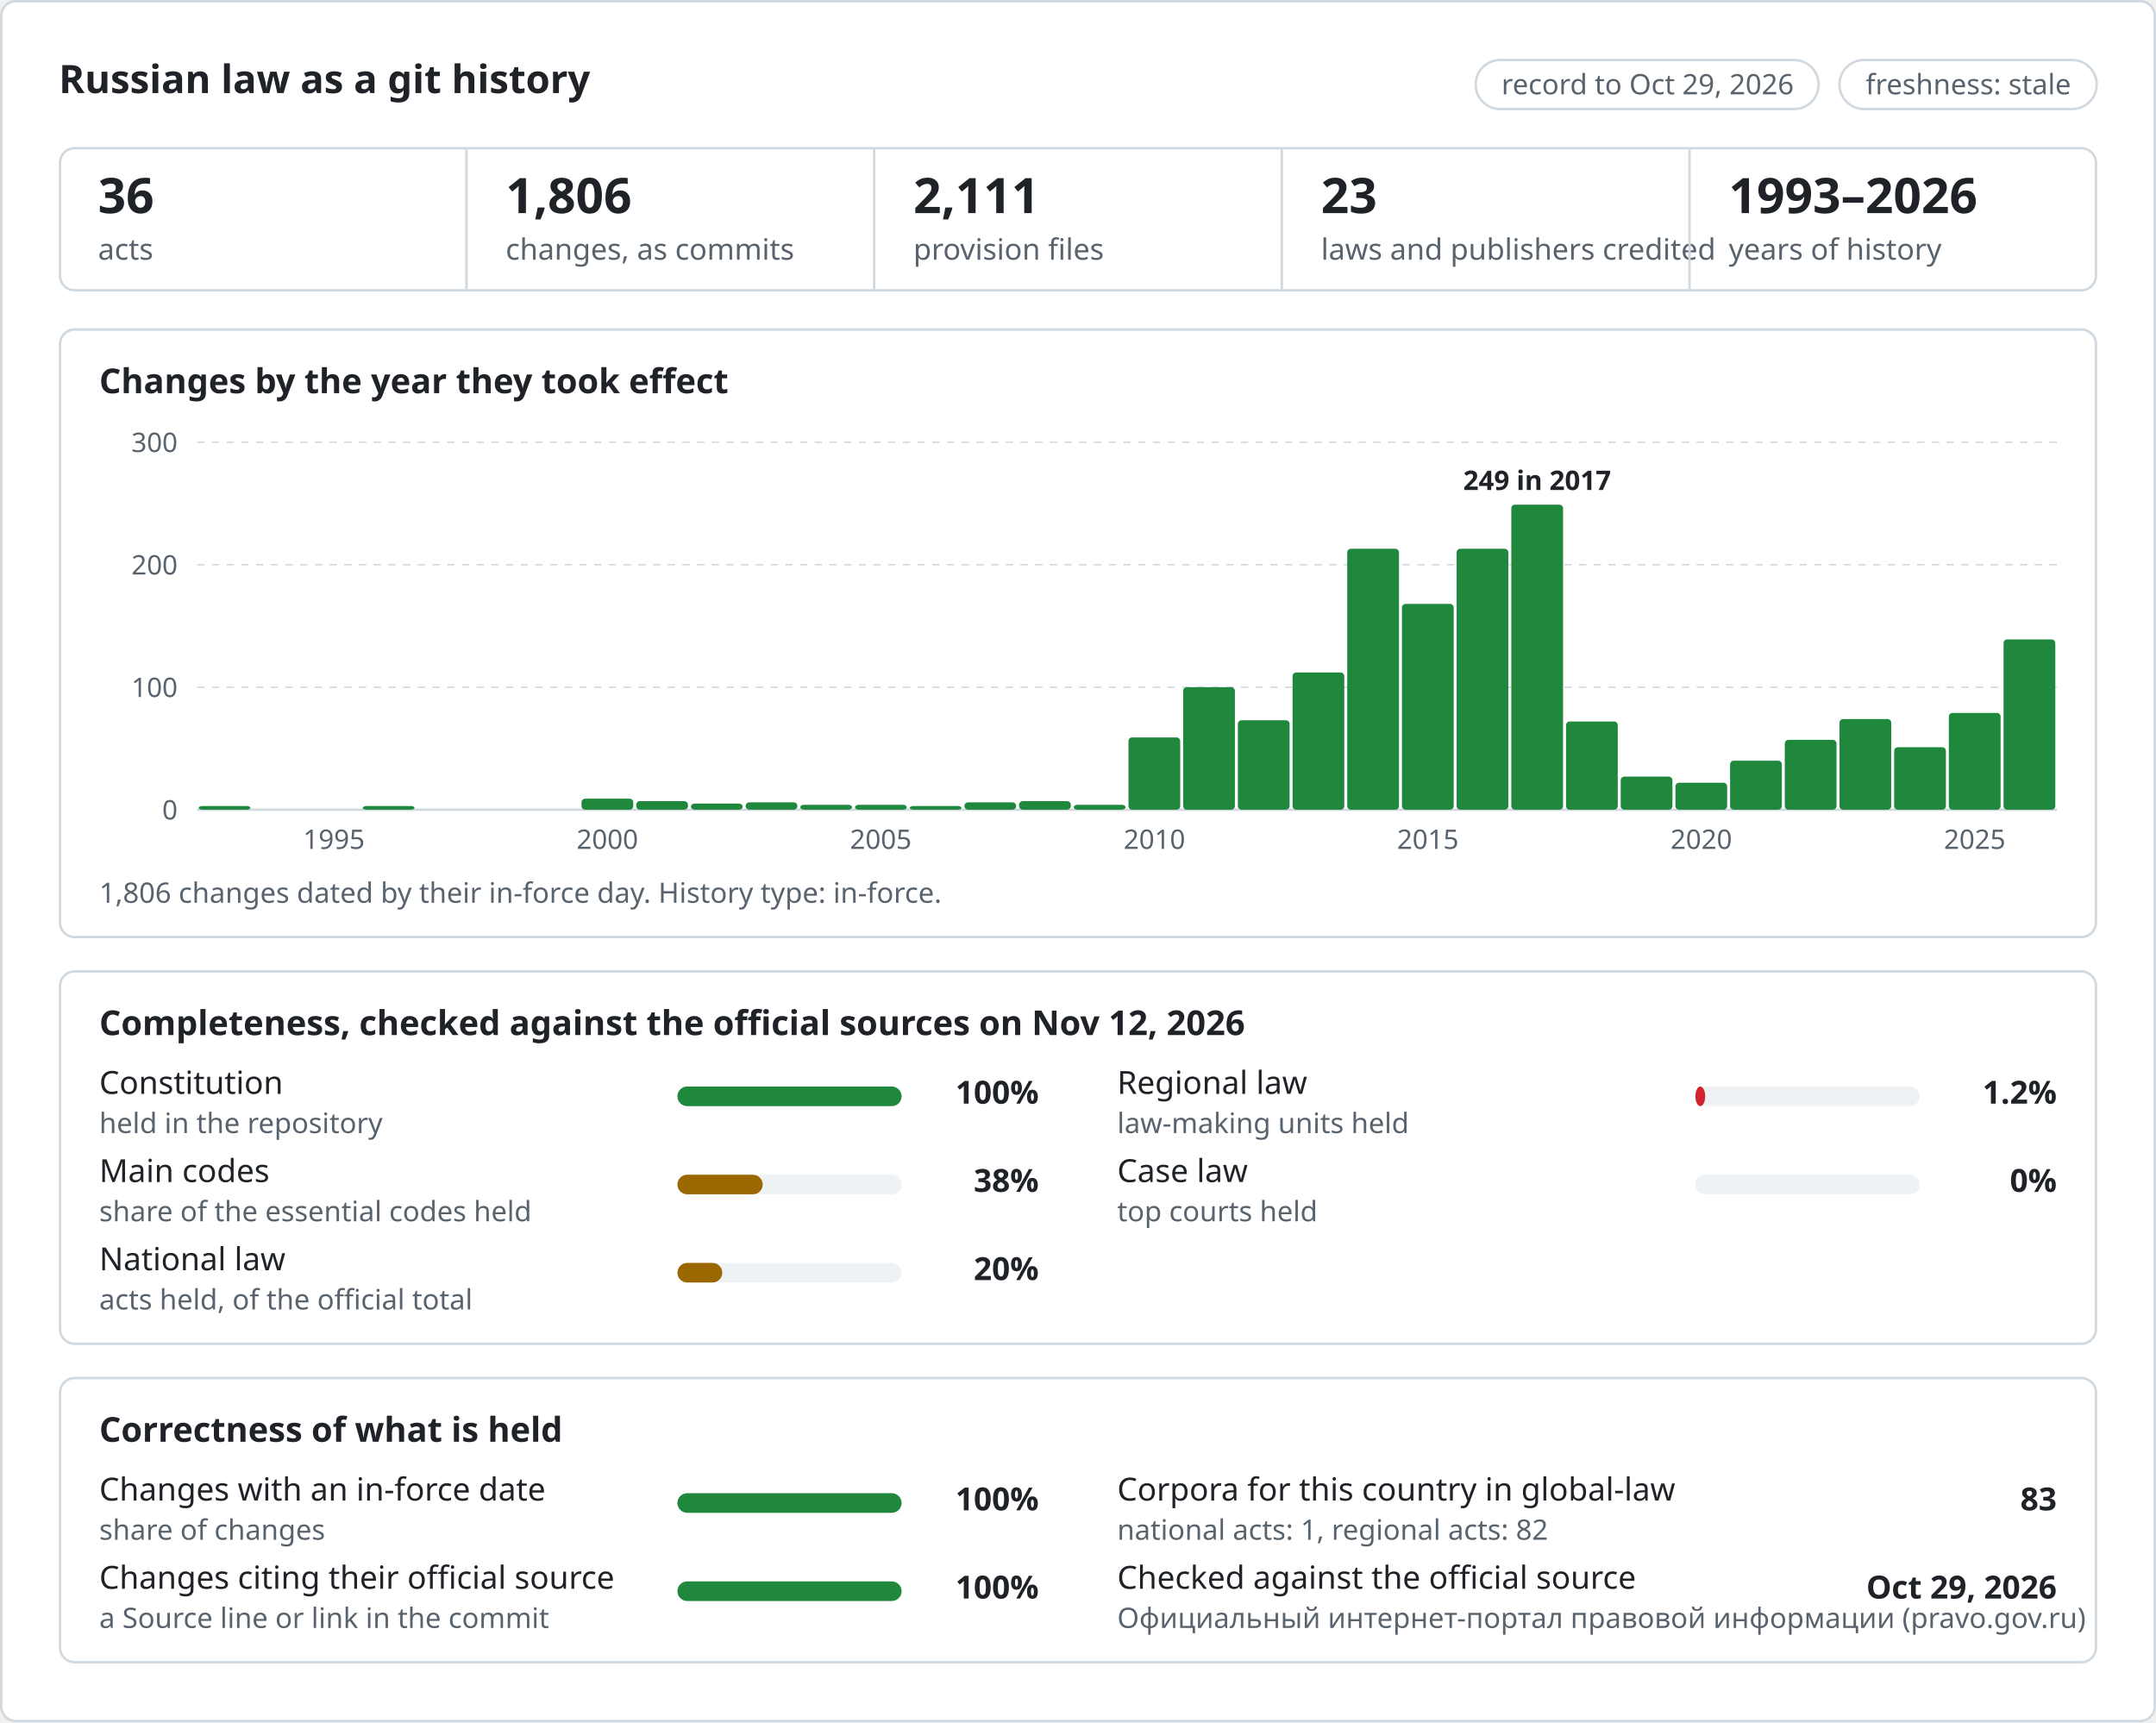
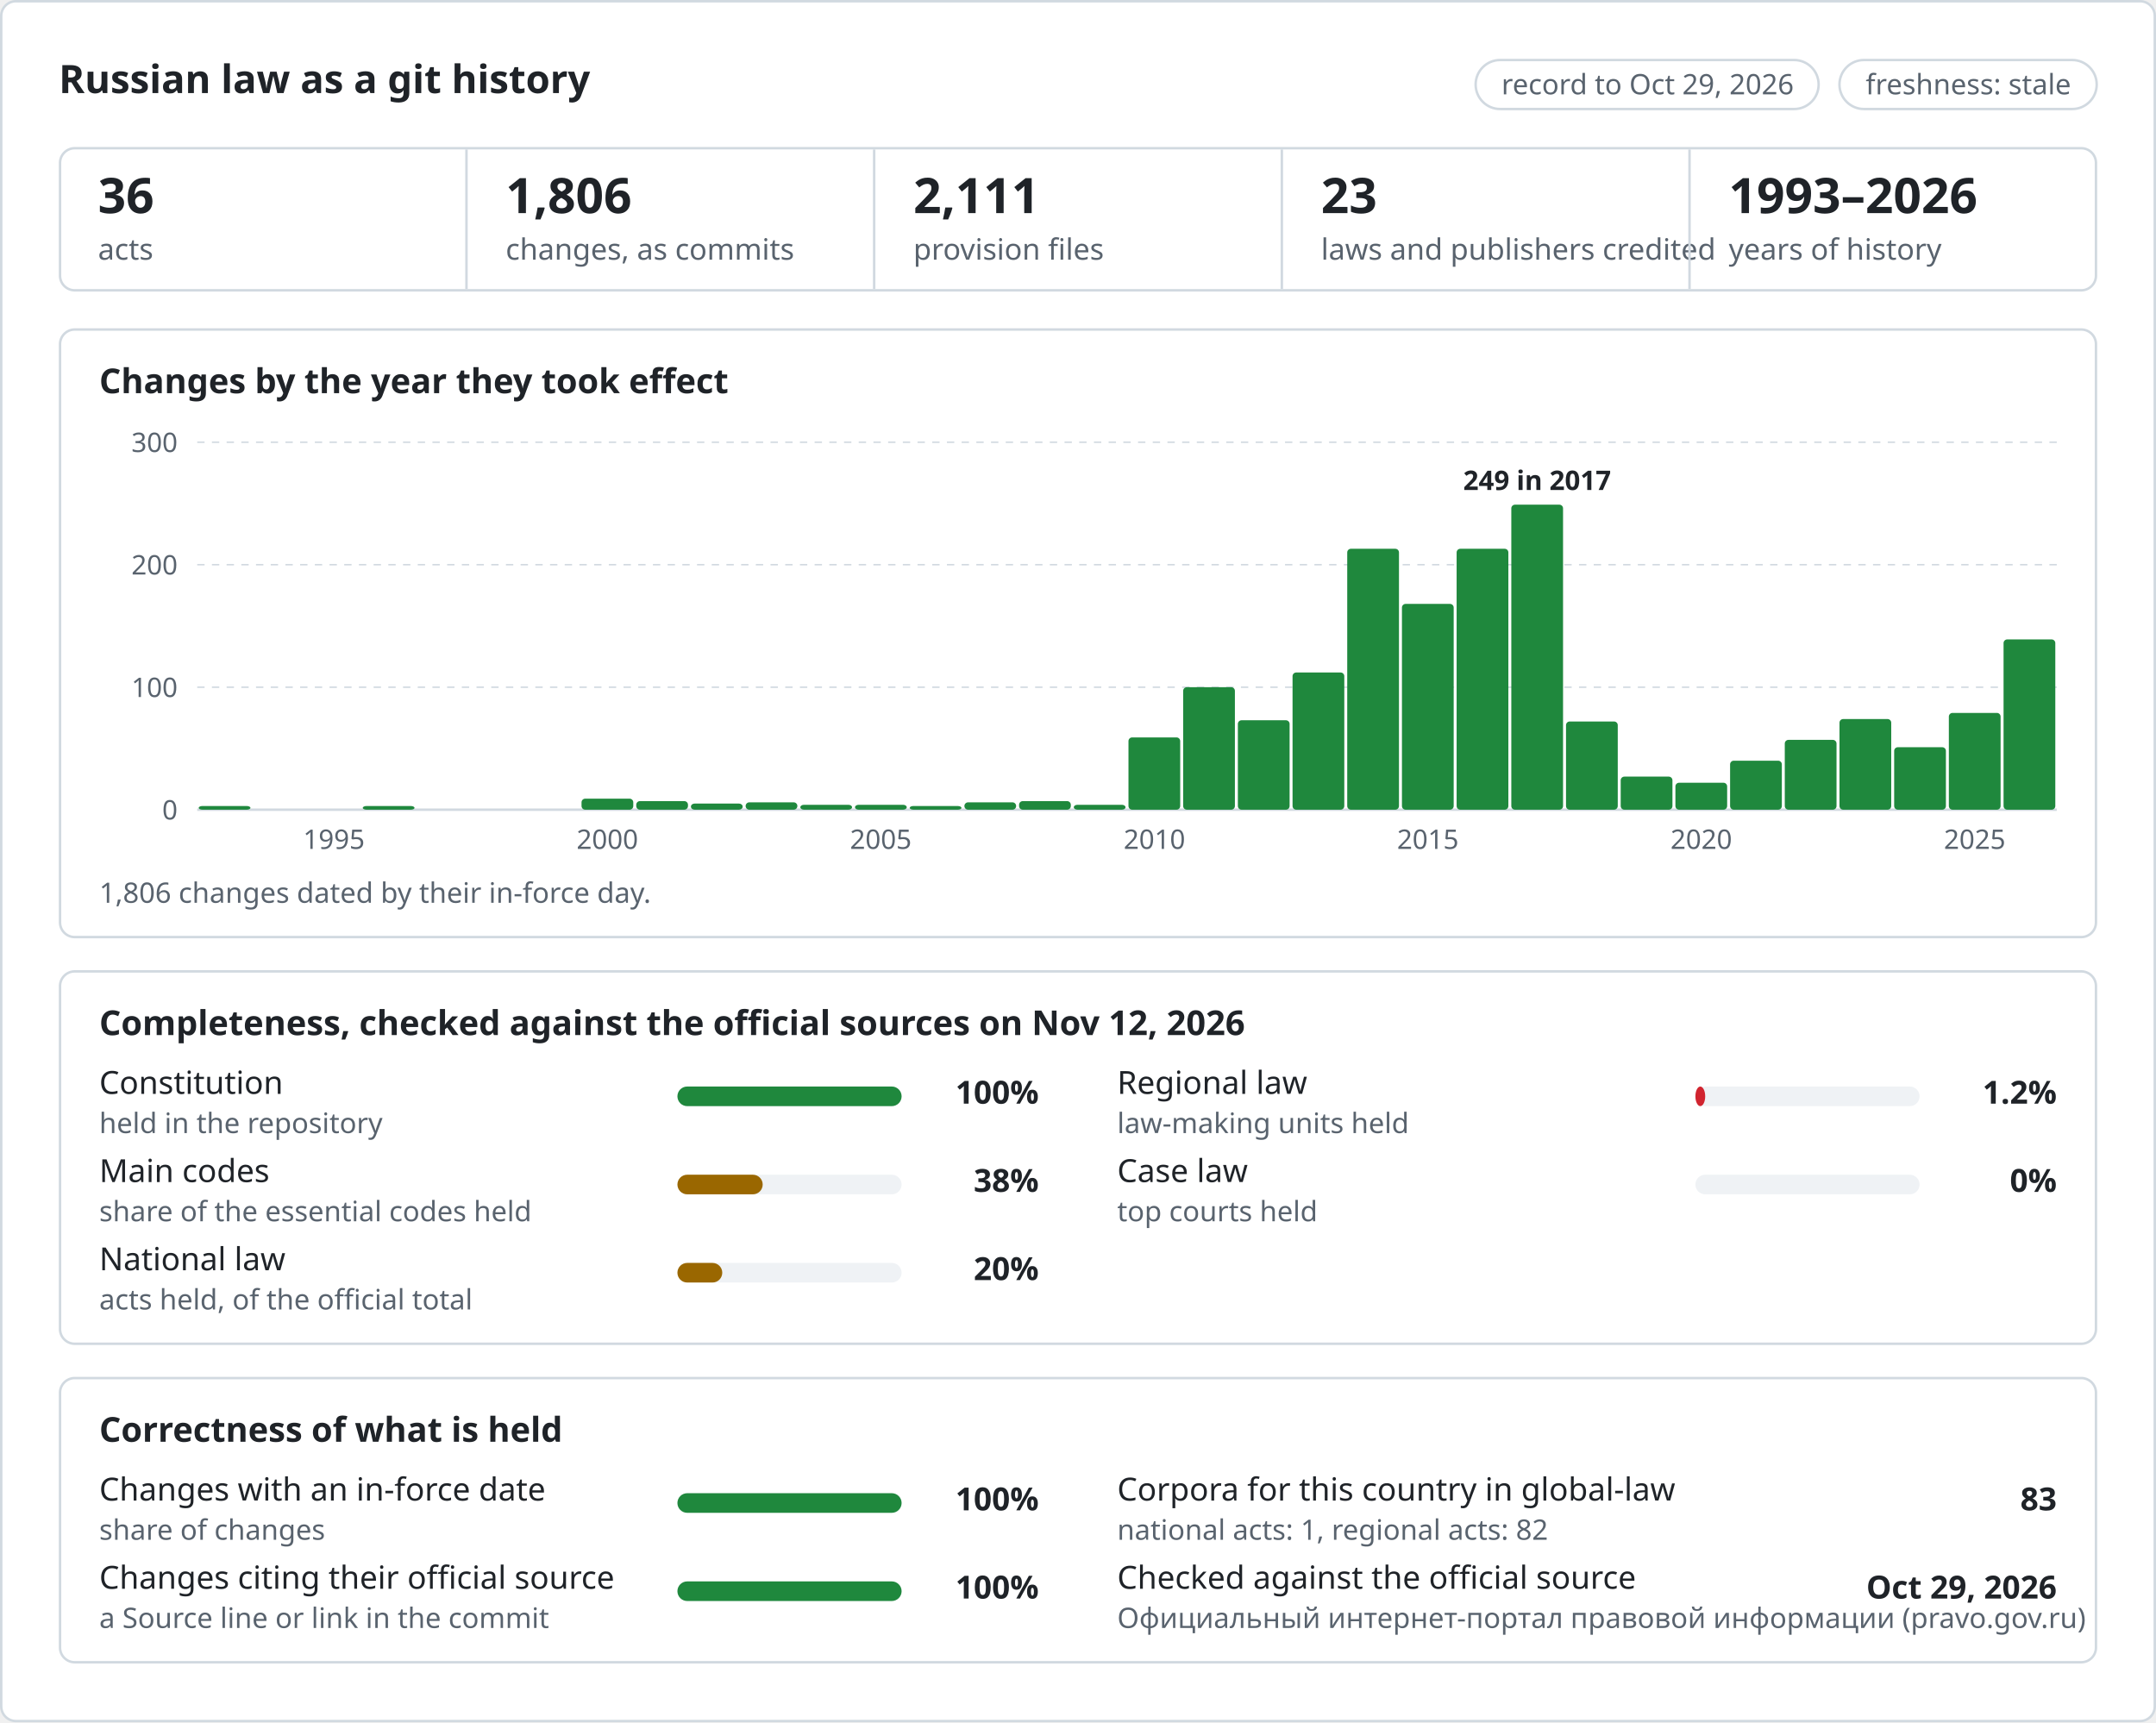
<svg xmlns="http://www.w3.org/2000/svg" width="880" height="703" viewBox="0 0 880 703" font-family="-apple-system,BlinkMacSystemFont,Segoe UI,Noto Sans,Helvetica,Arial,sans-serif">
  <rect x="0.5" y="0.5" width="879" height="702" rx="6" fill="#ffffff" stroke="#d1d9e0" />
  <text x="24" y="38" font-size="16" font-weight="600" fill="#1f2328">Russian law as a git history</text>
  <rect x="602.3" y="24.5" width="140" height="20" rx="10" fill="none" stroke="#d1d9e0" />
  <text x="672.5" y="38.5" font-size="11.5" font-weight="500" text-anchor="middle" fill="#59636e">record to Oct 29, 2026</text>
  <rect x="750.8" y="24.5" width="105" height="20" rx="10" fill="none" stroke="#d1d9e0" />
  <text x="803.4" y="38.5" font-size="11.5" font-weight="500" text-anchor="middle" fill="#59636e">freshness: stale</text>
  <rect x="24.5" y="60.5" width="831" height="58" rx="6" fill="#ffffff" stroke="#d1d9e0" />
  <text x="40.0" y="87" font-size="20" font-weight="600" fill="#1f2328">36</text>
  <text x="40.0" y="106" font-size="12" fill="#59636e">acts</text>
  <line x1="190.4" y1="61" x2="190.4" y2="118" stroke="#d1d9e0" />
  <text x="206.4" y="87" font-size="20" font-weight="600" fill="#1f2328">1,806</text>
  <text x="206.4" y="106" font-size="12" fill="#59636e">changes, as commits</text>
  <line x1="356.8" y1="61" x2="356.8" y2="118" stroke="#d1d9e0" />
  <text x="372.8" y="87" font-size="20" font-weight="600" fill="#1f2328">2,111</text>
  <text x="372.8" y="106" font-size="12" fill="#59636e">provision files</text>
  <line x1="523.2" y1="61" x2="523.2" y2="118" stroke="#d1d9e0" />
  <text x="539.2" y="87" font-size="20" font-weight="600" fill="#1f2328">23</text>
  <text x="539.2" y="106" font-size="12" fill="#59636e" textLength="142" lengthAdjust="spacingAndGlyphs">laws and publishers credited</text>
  <line x1="689.6" y1="61" x2="689.6" y2="118" stroke="#d1d9e0" />
  <text x="705.6" y="87" font-size="20" font-weight="600" fill="#1f2328">1993–2026</text>
  <text x="705.6" y="106" font-size="12" fill="#59636e">years of history</text>
  <rect x="24.5" y="134.5" width="831" height="248" rx="6" fill="#ffffff" stroke="#d1d9e0" />
  <text x="40.5" y="160.5" font-size="14" font-weight="600" fill="#1f2328">Changes by the year they took effect</text>
  <line x1="80.5" y1="330.5" x2="839.5" y2="330.5" stroke="#d1d9e0" stroke-width="1" />
  <text x="72.5" y="334.5" font-size="11" text-anchor="end" fill="#59636e">0</text>
  <line x1="80.5" y1="280.5" x2="839.5" y2="280.5" stroke="#d1d9e0" stroke-width="0.6" stroke-dasharray="3 3" />
  <text x="72.5" y="284.5" font-size="11" text-anchor="end" fill="#59636e">100</text>
  <line x1="80.5" y1="230.5" x2="839.5" y2="230.5" stroke="#d1d9e0" stroke-width="0.6" stroke-dasharray="3 3" />
  <text x="72.5" y="234.5" font-size="11" text-anchor="end" fill="#59636e">200</text>
  <line x1="80.5" y1="180.5" x2="839.5" y2="180.5" stroke="#d1d9e0" stroke-width="0.6" stroke-dasharray="3 3" />
  <text x="72.5" y="184.5" font-size="11" text-anchor="end" fill="#59636e">300</text>
  <rect x="81.10" y="329.0" width="21.12" height="1.5" rx="1.5" fill="#1f883d" />
  <text x="136.3" y="346.5" font-size="11" text-anchor="middle" fill="#59636e">1995</text>
  <rect x="148.07" y="329.0" width="21.12" height="1.5" rx="1.5" fill="#1f883d" />
  <rect x="237.36" y="326.0" width="21.12" height="4.5" rx="1.5" fill="#1f883d" />
  <text x="247.9" y="346.5" font-size="11" text-anchor="middle" fill="#59636e">2000</text>
  <rect x="259.69" y="327.0" width="21.12" height="3.5" rx="1.5" fill="#1f883d" />
  <rect x="282.01" y="328.0" width="21.12" height="2.5" rx="1.5" fill="#1f883d" />
  <rect x="304.34" y="327.5" width="21.12" height="3.0" rx="1.5" fill="#1f883d" />
  <rect x="326.66" y="328.5" width="21.12" height="2.0" rx="1.5" fill="#1f883d" />
  <rect x="348.98" y="328.5" width="21.12" height="2.0" rx="1.5" fill="#1f883d" />
  <text x="359.5" y="346.5" font-size="11" text-anchor="middle" fill="#59636e">2005</text>
  <rect x="371.31" y="329.0" width="21.12" height="1.5" rx="1.5" fill="#1f883d" />
  <rect x="393.63" y="327.5" width="21.12" height="3.0" rx="1.5" fill="#1f883d" />
  <rect x="415.95" y="327.0" width="21.12" height="3.5" rx="1.5" fill="#1f883d" />
  <rect x="438.28" y="328.5" width="21.12" height="2.0" rx="1.5" fill="#1f883d" />
  <rect x="460.60" y="301.0" width="21.12" height="29.5" rx="1.5" fill="#1f883d" />
  <text x="471.2" y="346.5" font-size="11" text-anchor="middle" fill="#59636e">2010</text>
  <rect x="482.92" y="280.5" width="21.12" height="50.0" rx="1.5" fill="#1f883d" />
  <rect x="505.25" y="294.0" width="21.12" height="36.5" rx="1.5" fill="#1f883d" />
  <rect x="527.57" y="274.5" width="21.12" height="56.0" rx="1.5" fill="#1f883d" />
  <rect x="549.89" y="224.0" width="21.12" height="106.5" rx="1.5" fill="#1f883d" />
  <rect x="572.22" y="246.5" width="21.12" height="84.0" rx="1.5" fill="#1f883d" />
  <text x="582.8" y="346.5" font-size="11" text-anchor="middle" fill="#59636e">2015</text>
  <rect x="594.54" y="224.0" width="21.12" height="106.5" rx="1.5" fill="#1f883d" />
  <rect x="616.86" y="206.0" width="21.12" height="124.5" rx="1.5" fill="#1f883d" />
  <text x="627.4" y="200.0" font-size="11" font-weight="600" text-anchor="middle" fill="#1f2328">249 in 2017</text>
  <rect x="639.19" y="294.5" width="21.12" height="36.0" rx="1.5" fill="#1f883d" />
  <rect x="661.51" y="317.0" width="21.12" height="13.5" rx="1.5" fill="#1f883d" />
  <rect x="683.84" y="319.5" width="21.12" height="11.0" rx="1.5" fill="#1f883d" />
  <text x="694.4" y="346.5" font-size="11" text-anchor="middle" fill="#59636e">2020</text>
  <rect x="706.16" y="310.5" width="21.12" height="20.0" rx="1.5" fill="#1f883d" />
  <rect x="728.48" y="302.0" width="21.12" height="28.5" rx="1.5" fill="#1f883d" />
  <rect x="750.81" y="293.5" width="21.12" height="37.0" rx="1.5" fill="#1f883d" />
  <rect x="773.13" y="305.0" width="21.12" height="25.5" rx="1.5" fill="#1f883d" />
  <rect x="795.45" y="291.0" width="21.12" height="39.5" rx="1.5" fill="#1f883d" />
  <text x="806.0" y="346.5" font-size="11" text-anchor="middle" fill="#59636e">2025</text>
  <rect x="817.78" y="261.0" width="21.12" height="69.5" rx="1.5" fill="#1f883d" />
-   <text x="40.5" y="368.5" font-size="11.5" fill="#59636e">1,806 changes dated by their in-force day. History type: in-force.</text>
+   <text x="40.5" y="368.5" font-size="11.5" fill="#59636e">1,806 changes dated by their in-force day.</text>
  <rect x="24.5" y="396.5" width="831" height="152" rx="6" fill="#ffffff" stroke="#d1d9e0" />
  <text x="40.5" y="422.5" font-size="14" font-weight="600" fill="#1f2328">Completeness, checked against the official sources on Nov 12, 2026</text>
  <text x="40.5" y="446.5" font-size="13" fill="#1f2328">Constitution</text>
  <text x="40.5" y="462.5" font-size="11.5" fill="#59636e">held in the repository</text>
  <g>
    <rect x="276.5" y="443.5" width="91.5" height="8" rx="4" fill="#eff2f5" />
    <rect x="276.5" y="443.5" width="91.5" height="8" rx="4" fill="#1f883d" />
  </g>
  <text x="424.0" y="450.5" font-size="13" font-weight="600" text-anchor="end" fill="#1f2328">100%</text>
  <text x="40.5" y="482.5" font-size="13" fill="#1f2328">Main codes</text>
  <text x="40.5" y="498.5" font-size="11.5" fill="#59636e">share of the essential codes held</text>
  <g>
    <rect x="276.5" y="479.5" width="91.5" height="8" rx="4" fill="#eff2f5" />
    <rect x="276.5" y="479.5" width="34.8" height="8" rx="4" fill="#9a6700" />
  </g>
  <text x="424.0" y="486.5" font-size="13" font-weight="600" text-anchor="end" fill="#1f2328">38%</text>
  <text x="40.5" y="518.5" font-size="13" fill="#1f2328">National law</text>
  <text x="40.5" y="534.5" font-size="11.5" fill="#59636e">acts held, of the official total</text>
  <g>
    <rect x="276.5" y="515.5" width="91.5" height="8" rx="4" fill="#eff2f5" />
    <rect x="276.5" y="515.5" width="18.3" height="8" rx="4" fill="#9a6700" />
  </g>
  <text x="424.0" y="522.5" font-size="13" font-weight="600" text-anchor="end" fill="#1f2328">20%</text>
  <text x="456.0" y="446.5" font-size="13" fill="#1f2328">Regional law</text>
  <text x="456.0" y="462.5" font-size="11.5" fill="#59636e">law-making units held</text>
  <g>
    <rect x="692.0" y="443.5" width="91.5" height="8" rx="4" fill="#eff2f5" />
    <rect x="692.0" y="443.5" width="4.0" height="8" rx="4" fill="#d1242f" />
  </g>
  <text x="839.5" y="450.5" font-size="13" font-weight="600" text-anchor="end" fill="#1f2328">1.2%</text>
  <text x="456.0" y="482.5" font-size="13" fill="#1f2328">Case law</text>
  <text x="456.0" y="498.5" font-size="11.5" fill="#59636e">top courts held</text>
  <g>
    <rect x="692.0" y="479.5" width="91.5" height="8" rx="4" fill="#eff2f5" />
  </g>
  <text x="839.5" y="486.5" font-size="13" font-weight="600" text-anchor="end" fill="#1f2328">0%</text>
  <rect x="24.5" y="562.5" width="831" height="116" rx="6" fill="#ffffff" stroke="#d1d9e0" />
  <text x="40.5" y="588.5" font-size="14" font-weight="600" fill="#1f2328">Correctness of what is held</text>
  <text x="40.5" y="612.5" font-size="13" fill="#1f2328">Changes with an in-force date</text>
  <text x="40.5" y="628.5" font-size="11.5" fill="#59636e">share of changes</text>
  <g>
    <rect x="276.5" y="609.5" width="91.5" height="8" rx="4" fill="#eff2f5" />
    <rect x="276.5" y="609.5" width="91.5" height="8" rx="4" fill="#1f883d" />
  </g>
  <text x="424.0" y="616.5" font-size="13" font-weight="600" text-anchor="end" fill="#1f2328">100%</text>
  <text x="40.5" y="648.5" font-size="13" fill="#1f2328">Changes citing their official source</text>
  <text x="40.5" y="664.5" font-size="11.5" fill="#59636e">a Source line or link in the commit</text>
  <g>
    <rect x="276.5" y="645.5" width="91.5" height="8" rx="4" fill="#eff2f5" />
    <rect x="276.5" y="645.5" width="91.5" height="8" rx="4" fill="#1f883d" />
  </g>
  <text x="424.0" y="652.5" font-size="13" font-weight="600" text-anchor="end" fill="#1f2328">100%</text>
  <text x="456.0" y="612.5" font-size="13" fill="#1f2328">Corpora for this country in global-law</text>
  <text x="456.0" y="628.5" font-size="11.5" fill="#59636e">national acts: 1, regional acts: 82</text>
  <text x="839.5" y="616.5" font-size="13" font-weight="600" text-anchor="end" fill="#1f2328">83</text>
  <text x="456.0" y="648.5" font-size="13" fill="#1f2328">Checked against the official source</text>
  <text x="456.0" y="664.5" font-size="11.5" fill="#59636e">Официальный интернет-портал правовой информации (pravo.gov.ru)</text>
  <text x="839.5" y="652.5" font-size="13" font-weight="600" text-anchor="end" fill="#1f2328">Oct 29, 2026</text>
</svg>
